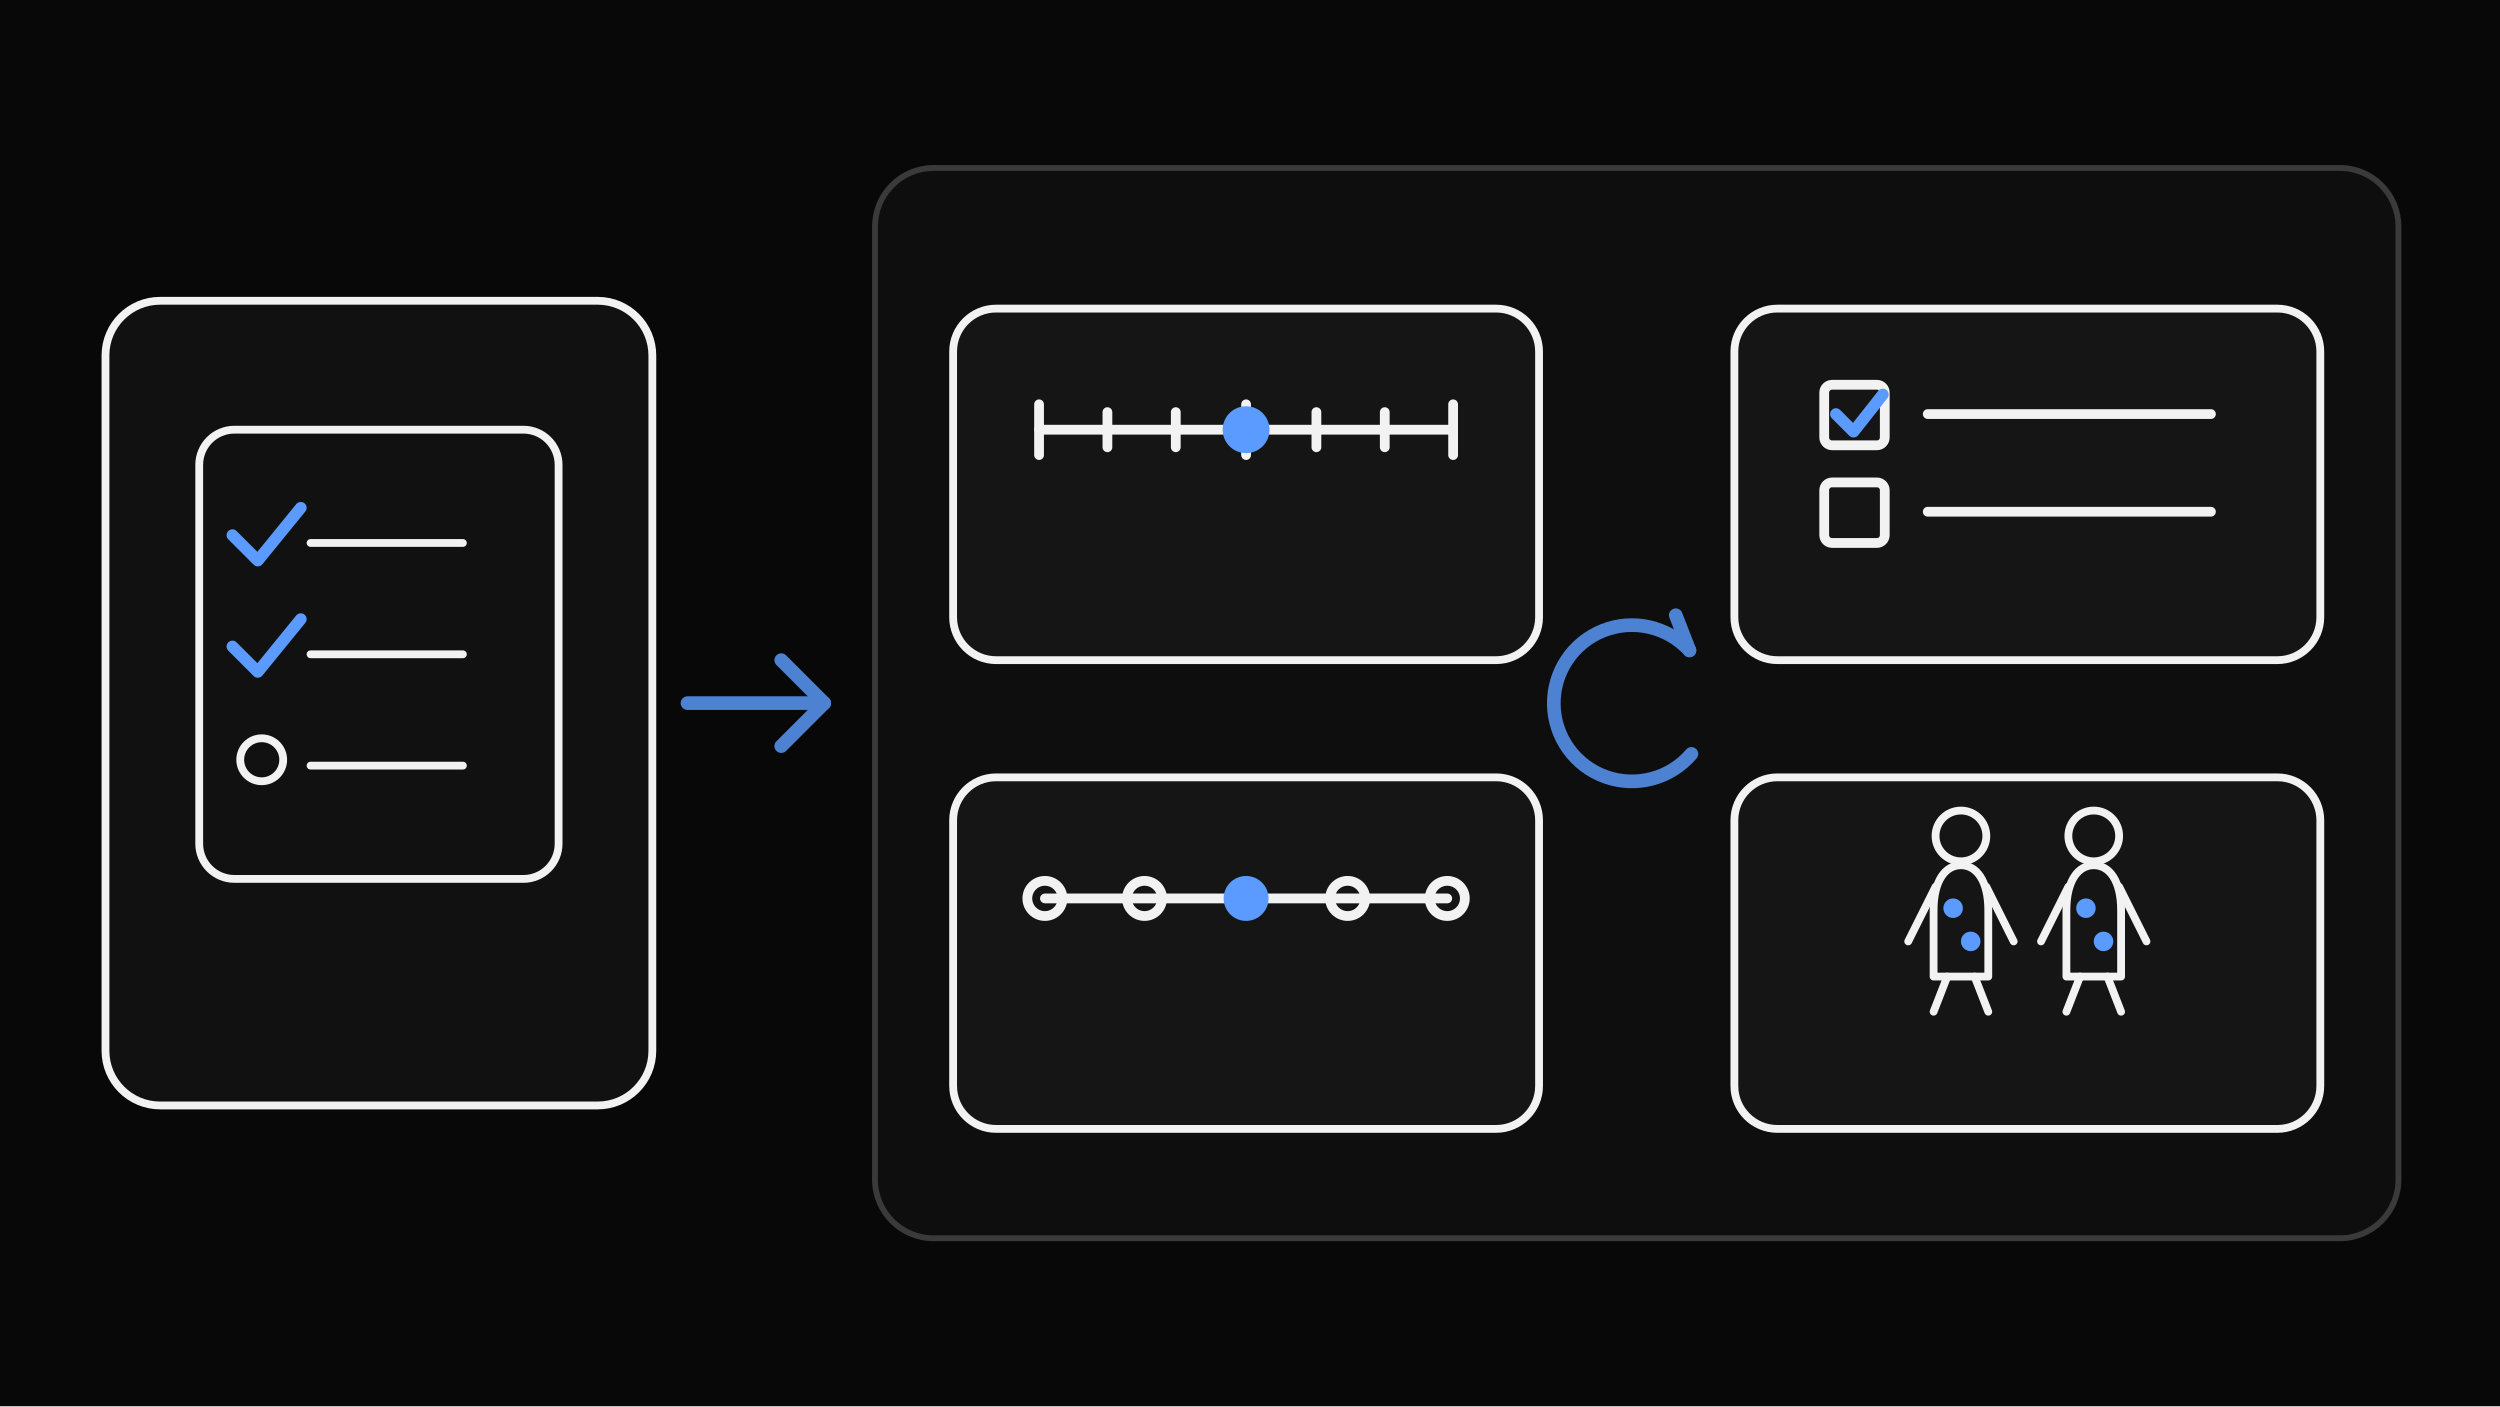
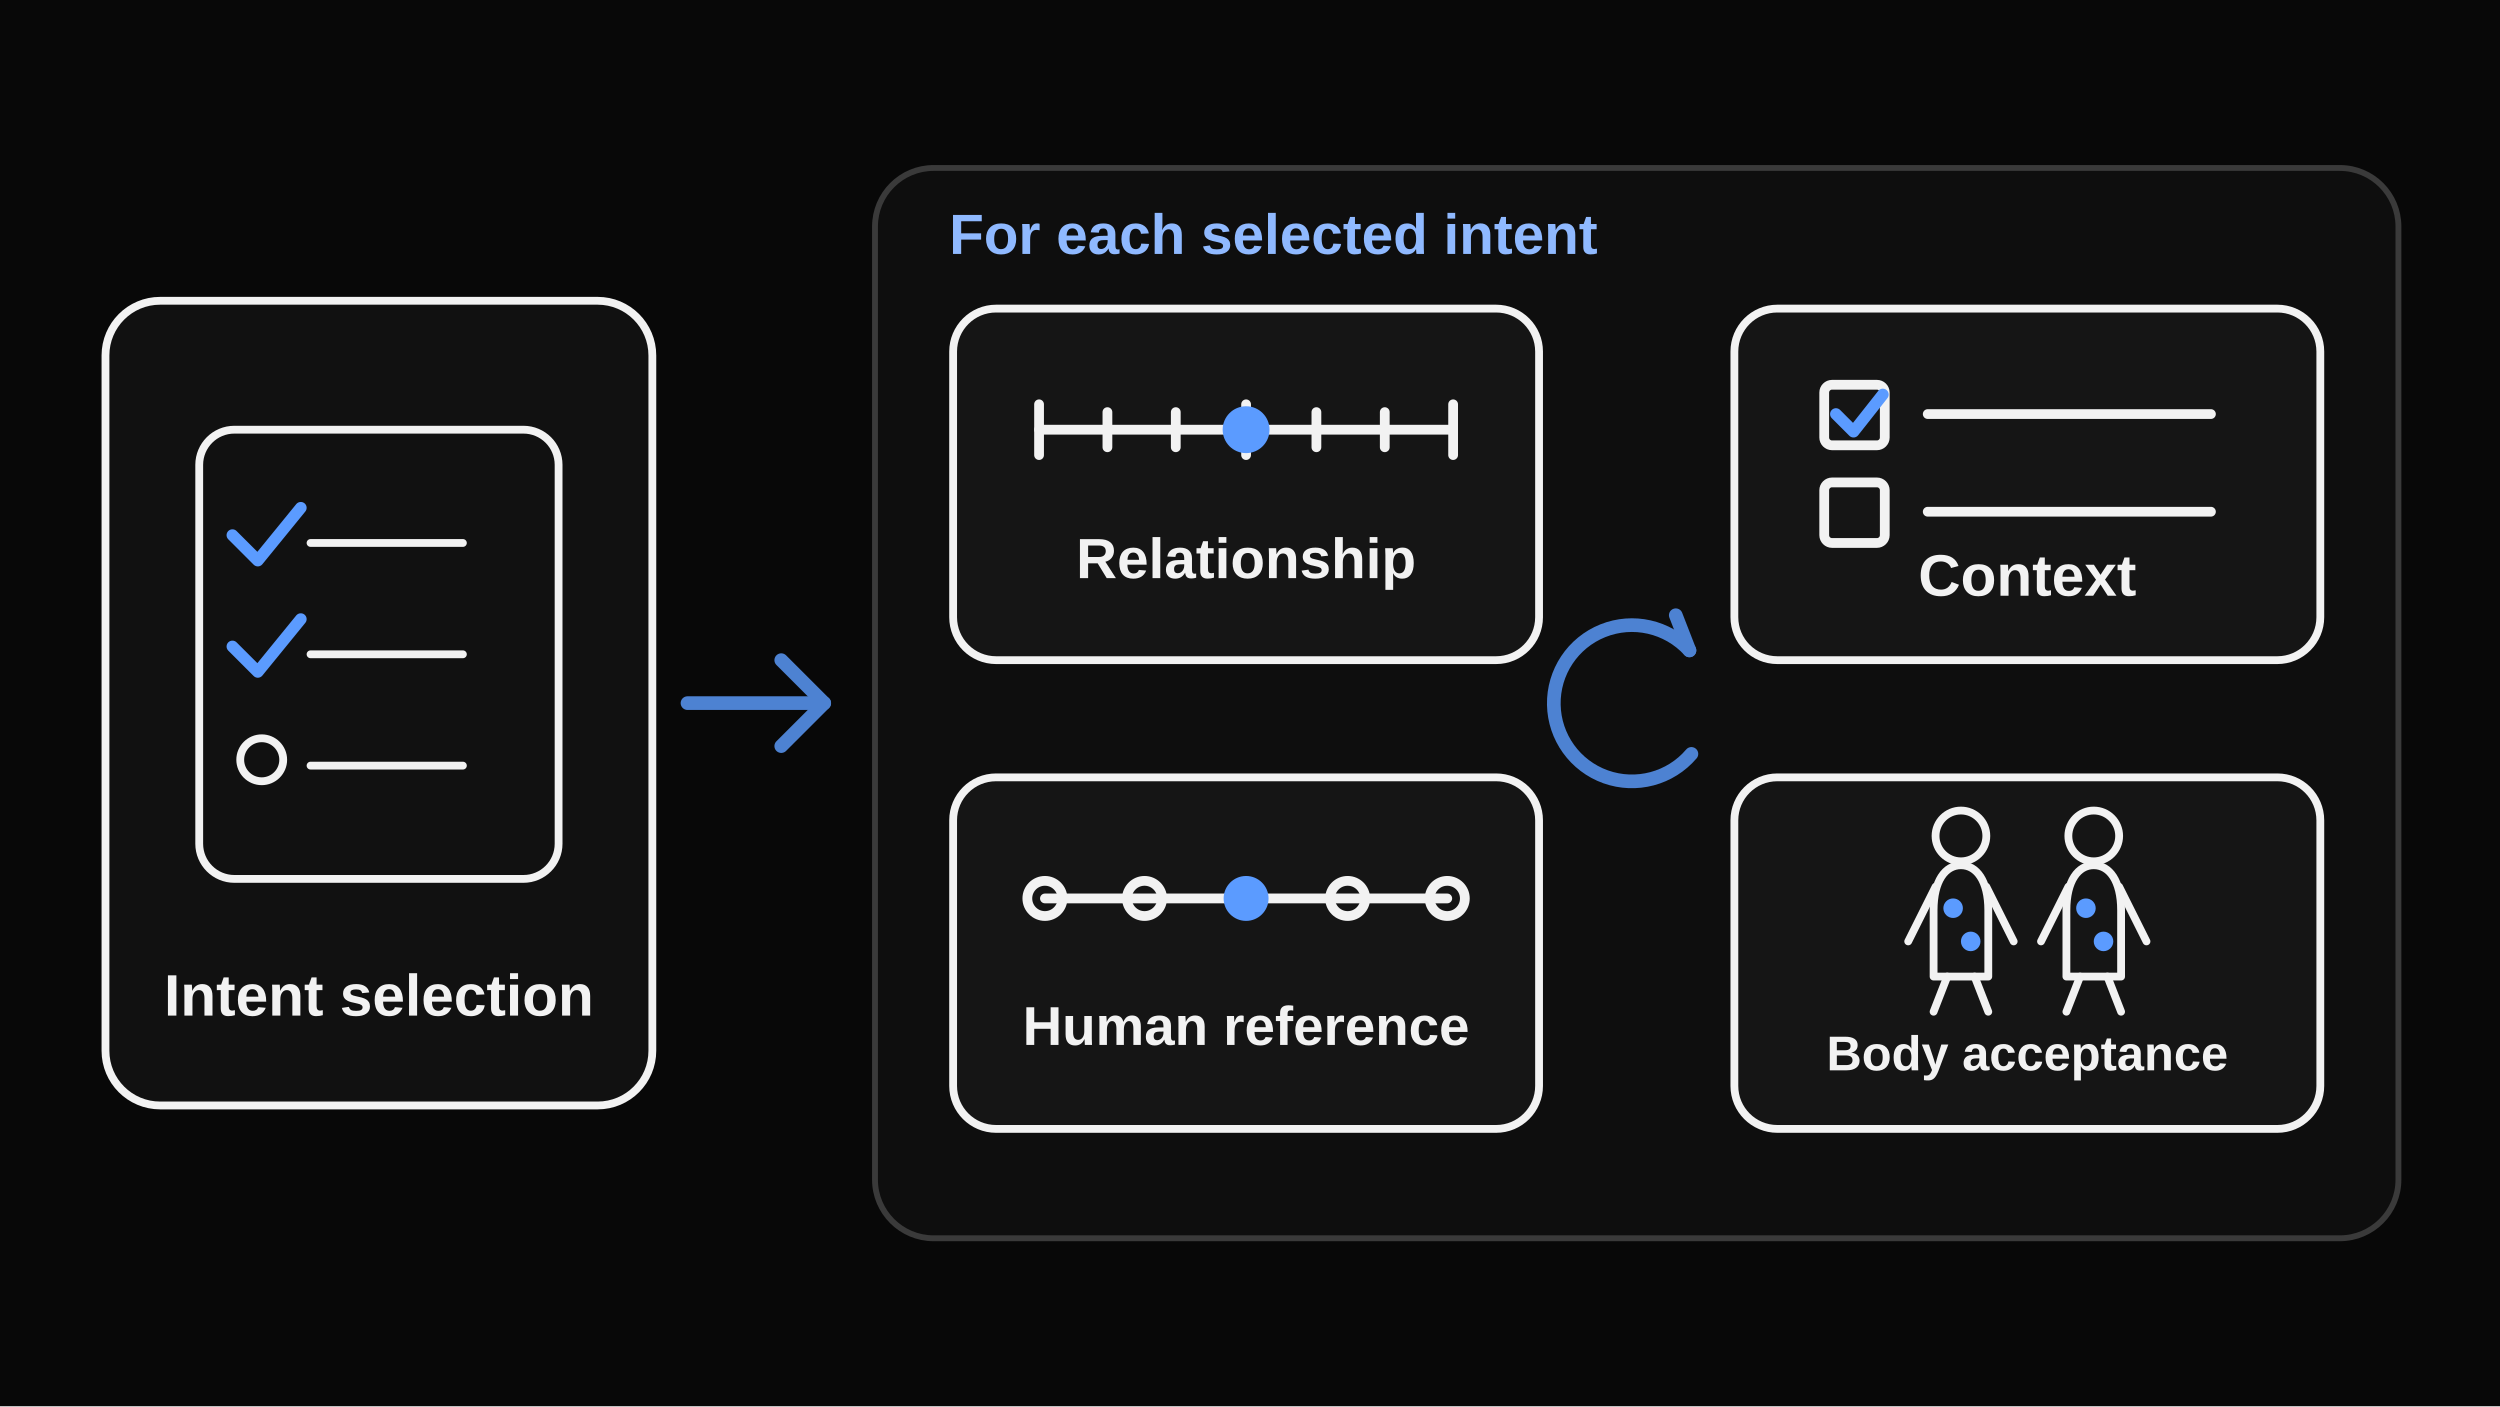
<svg xmlns="http://www.w3.org/2000/svg" viewBox="0 0 1280 720" role="img" aria-labelledby="title desc">
  <rect width="1280" height="720" fill="#080808" />
  <g fill="#111" stroke="#f2f2f2" stroke-width="4" stroke-linecap="round" stroke-linejoin="round">
    <rect x="54" y="154" width="280" height="412" rx="28" />
    <rect x="102" y="220" width="184" height="230" rx="18" />
    <path d="M159 278h78M159 335h78M159 392h78" />
    <circle cx="134" cy="389" r="11" />
  </g>
  <path d="m119 274 13 13 22-27M119 331l13 13 22-27" fill="none" stroke="#5b9bff" stroke-width="6" stroke-linecap="round" stroke-linejoin="round" />
+   <text x="194" y="520" fill="#f2f2f2" font-family="Arial, sans-serif" font-size="30" font-weight="800" text-anchor="middle">Intent selection</text>
  <g fill="none" stroke="#4d82d2" stroke-width="7" stroke-linecap="round" stroke-linejoin="round">
    <path d="M352 360h70" />
    <path d="m400 338 22 22-22 22" />
  </g>
  <rect x="448" y="86" width="780" height="548" rx="30" fill="#0e0e0e" stroke="#3a3a3a" stroke-width="3" />
+   <text x="486" y="130" fill="#8fb9ff" font-family="Arial, sans-serif" font-size="29" font-weight="800">For each selected intent</text>
  <g fill="#151515" stroke="#f2f2f2" stroke-width="4" stroke-linecap="round" stroke-linejoin="round">
    <rect x="488" y="158" width="300" height="180" rx="22" />
    <rect x="888" y="158" width="300" height="180" rx="22" />
    <rect x="488" y="398" width="300" height="180" rx="22" />
    <rect x="888" y="398" width="300" height="180" rx="22" />
  </g>
  <g fill="none" stroke="#f2f2f2" stroke-width="5" stroke-linecap="round">
    <path d="M532 220h212" />
    <path d="M532 207v26M567 211v18M602 211v18M638 207v26M674 211v18M709 211v18M744 207v26" />
  </g>
  <circle cx="638" cy="220" r="12" fill="#5b9bff" />
+   <text x="638" y="296" fill="#f2f2f2" font-family="Arial, sans-serif" font-size="29" font-weight="800" text-anchor="middle">Relationship</text>
  <g fill="none" stroke="#f2f2f2" stroke-width="5" stroke-linecap="round" stroke-linejoin="round">
    <rect x="934" y="197" width="31" height="31" rx="4" />
    <rect x="934" y="247" width="31" height="31" rx="4" />
    <path d="M987 212h145M987 262h145" />
  </g>
  <path d="m940 212 9 9 15-19" fill="none" stroke="#5b9bff" stroke-width="6" stroke-linecap="round" stroke-linejoin="round" />
+   <text x="1038" y="305" fill="#f2f2f2" font-family="Arial, sans-serif" font-size="30" font-weight="800" text-anchor="middle">Context</text>
  <g fill="none" stroke="#f2f2f2" stroke-width="5" stroke-linecap="round" stroke-linejoin="round">
    <path d="M535 460h206" />
    <circle cx="535" cy="460" r="9" />
    <circle cx="586" cy="460" r="9" />
    <circle cx="638" cy="460" r="9" fill="#5b9bff" stroke="#5b9bff" />
    <circle cx="690" cy="460" r="9" />
    <circle cx="741" cy="460" r="9" />
  </g>
+   <text x="638" y="535" fill="#f2f2f2" font-family="Arial, sans-serif" font-size="28" font-weight="800" text-anchor="middle">Human reference</text>
  <g fill="none" stroke="#f2f2f2" stroke-width="4" stroke-linecap="round" stroke-linejoin="round">
    <circle cx="1004" cy="428" r="13" />
    <path d="M990 466c0-15 6-23 14-23s14 8 14 23v34h-28Z" />
    <path d="m991 454-14 28M1017 454l14 28M997 500l-7 18M1011 500l7 18" />
    <circle cx="1072" cy="428" r="13" />
    <path d="M1058 466c0-15 6-23 14-23s14 8 14 23v34h-28Z" />
    <path d="m1059 454-14 28M1085 454l14 28M1065 500l-7 18M1079 500l7 18" />
  </g>
+   <text x="1038" y="548" fill="#f2f2f2" font-family="Arial, sans-serif" font-size="25" font-weight="800" text-anchor="middle">Body acceptance</text>
  <g fill="#5b9bff">
    <circle cx="1000" cy="465" r="5" />
    <circle cx="1009" cy="482" r="5" />
    <circle cx="1068" cy="465" r="5" />
    <circle cx="1077" cy="482" r="5" />
  </g>
  <path d="M866 386A40 40 0 1 1 865 333" fill="none" stroke="#4d82d2" stroke-width="7" stroke-linecap="round" />
  <path d="M865 333 858 315" fill="none" stroke="#4d82d2" stroke-width="7" stroke-linecap="round" />
</svg>
